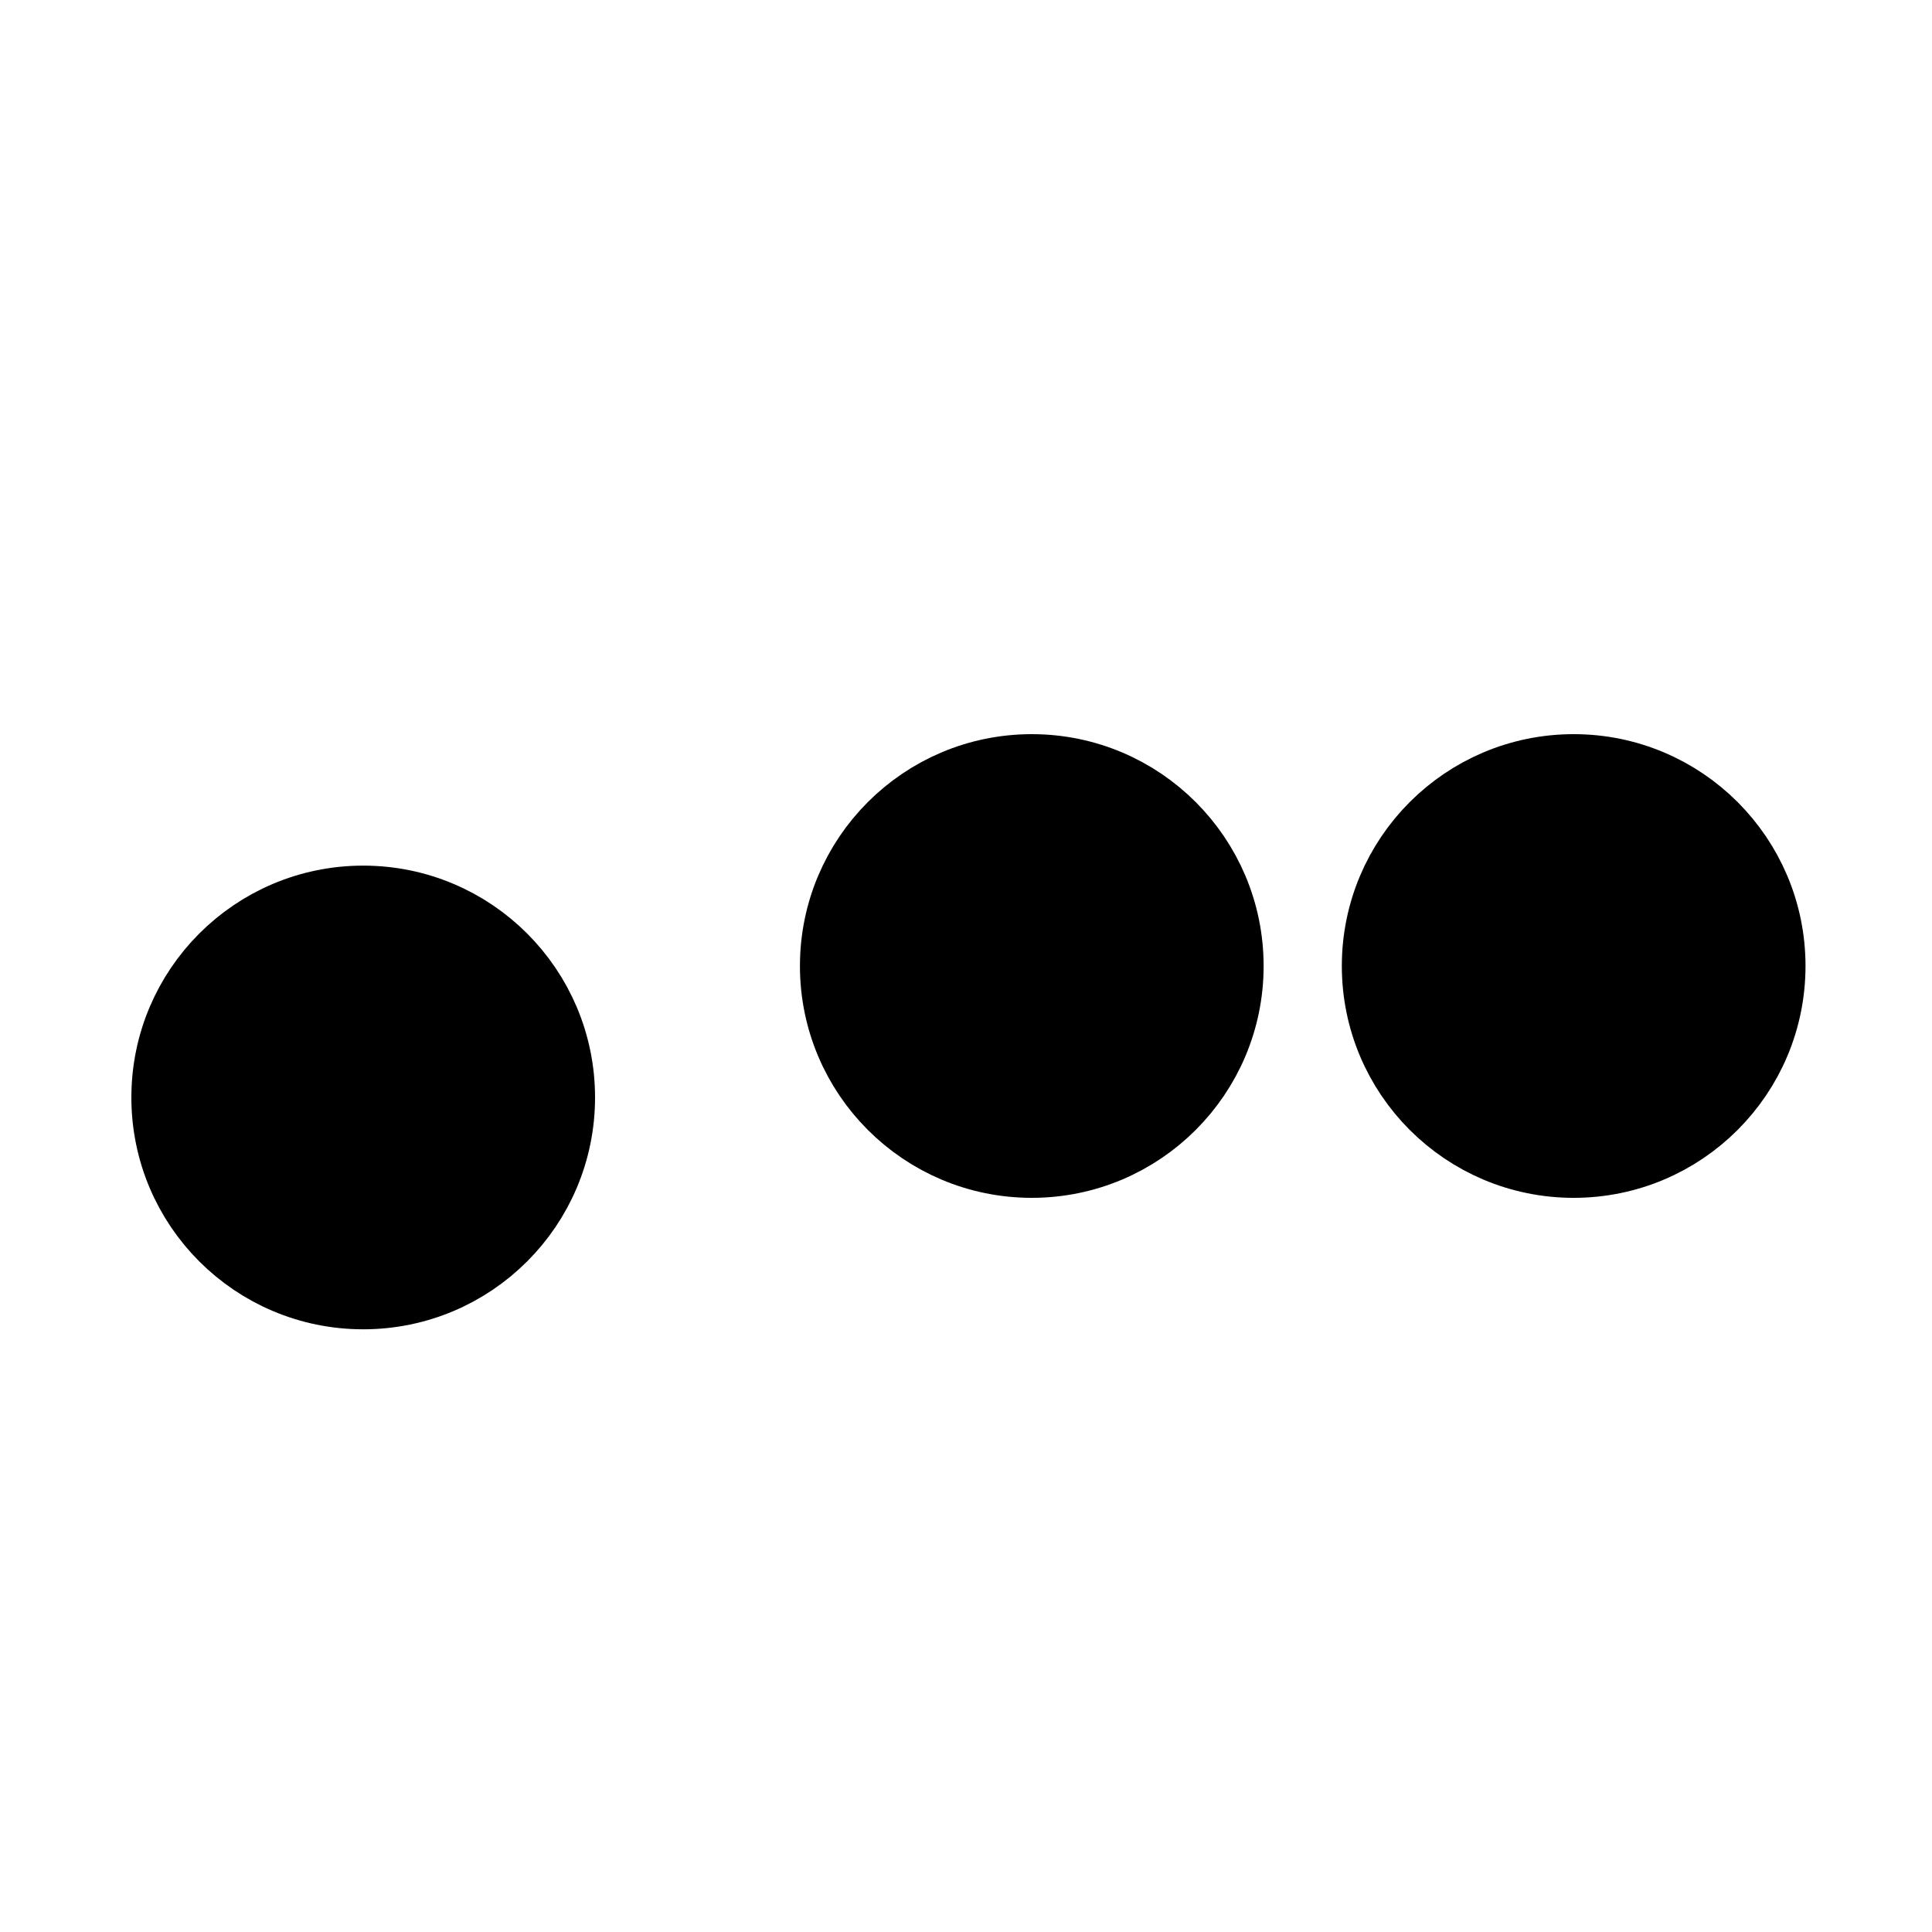
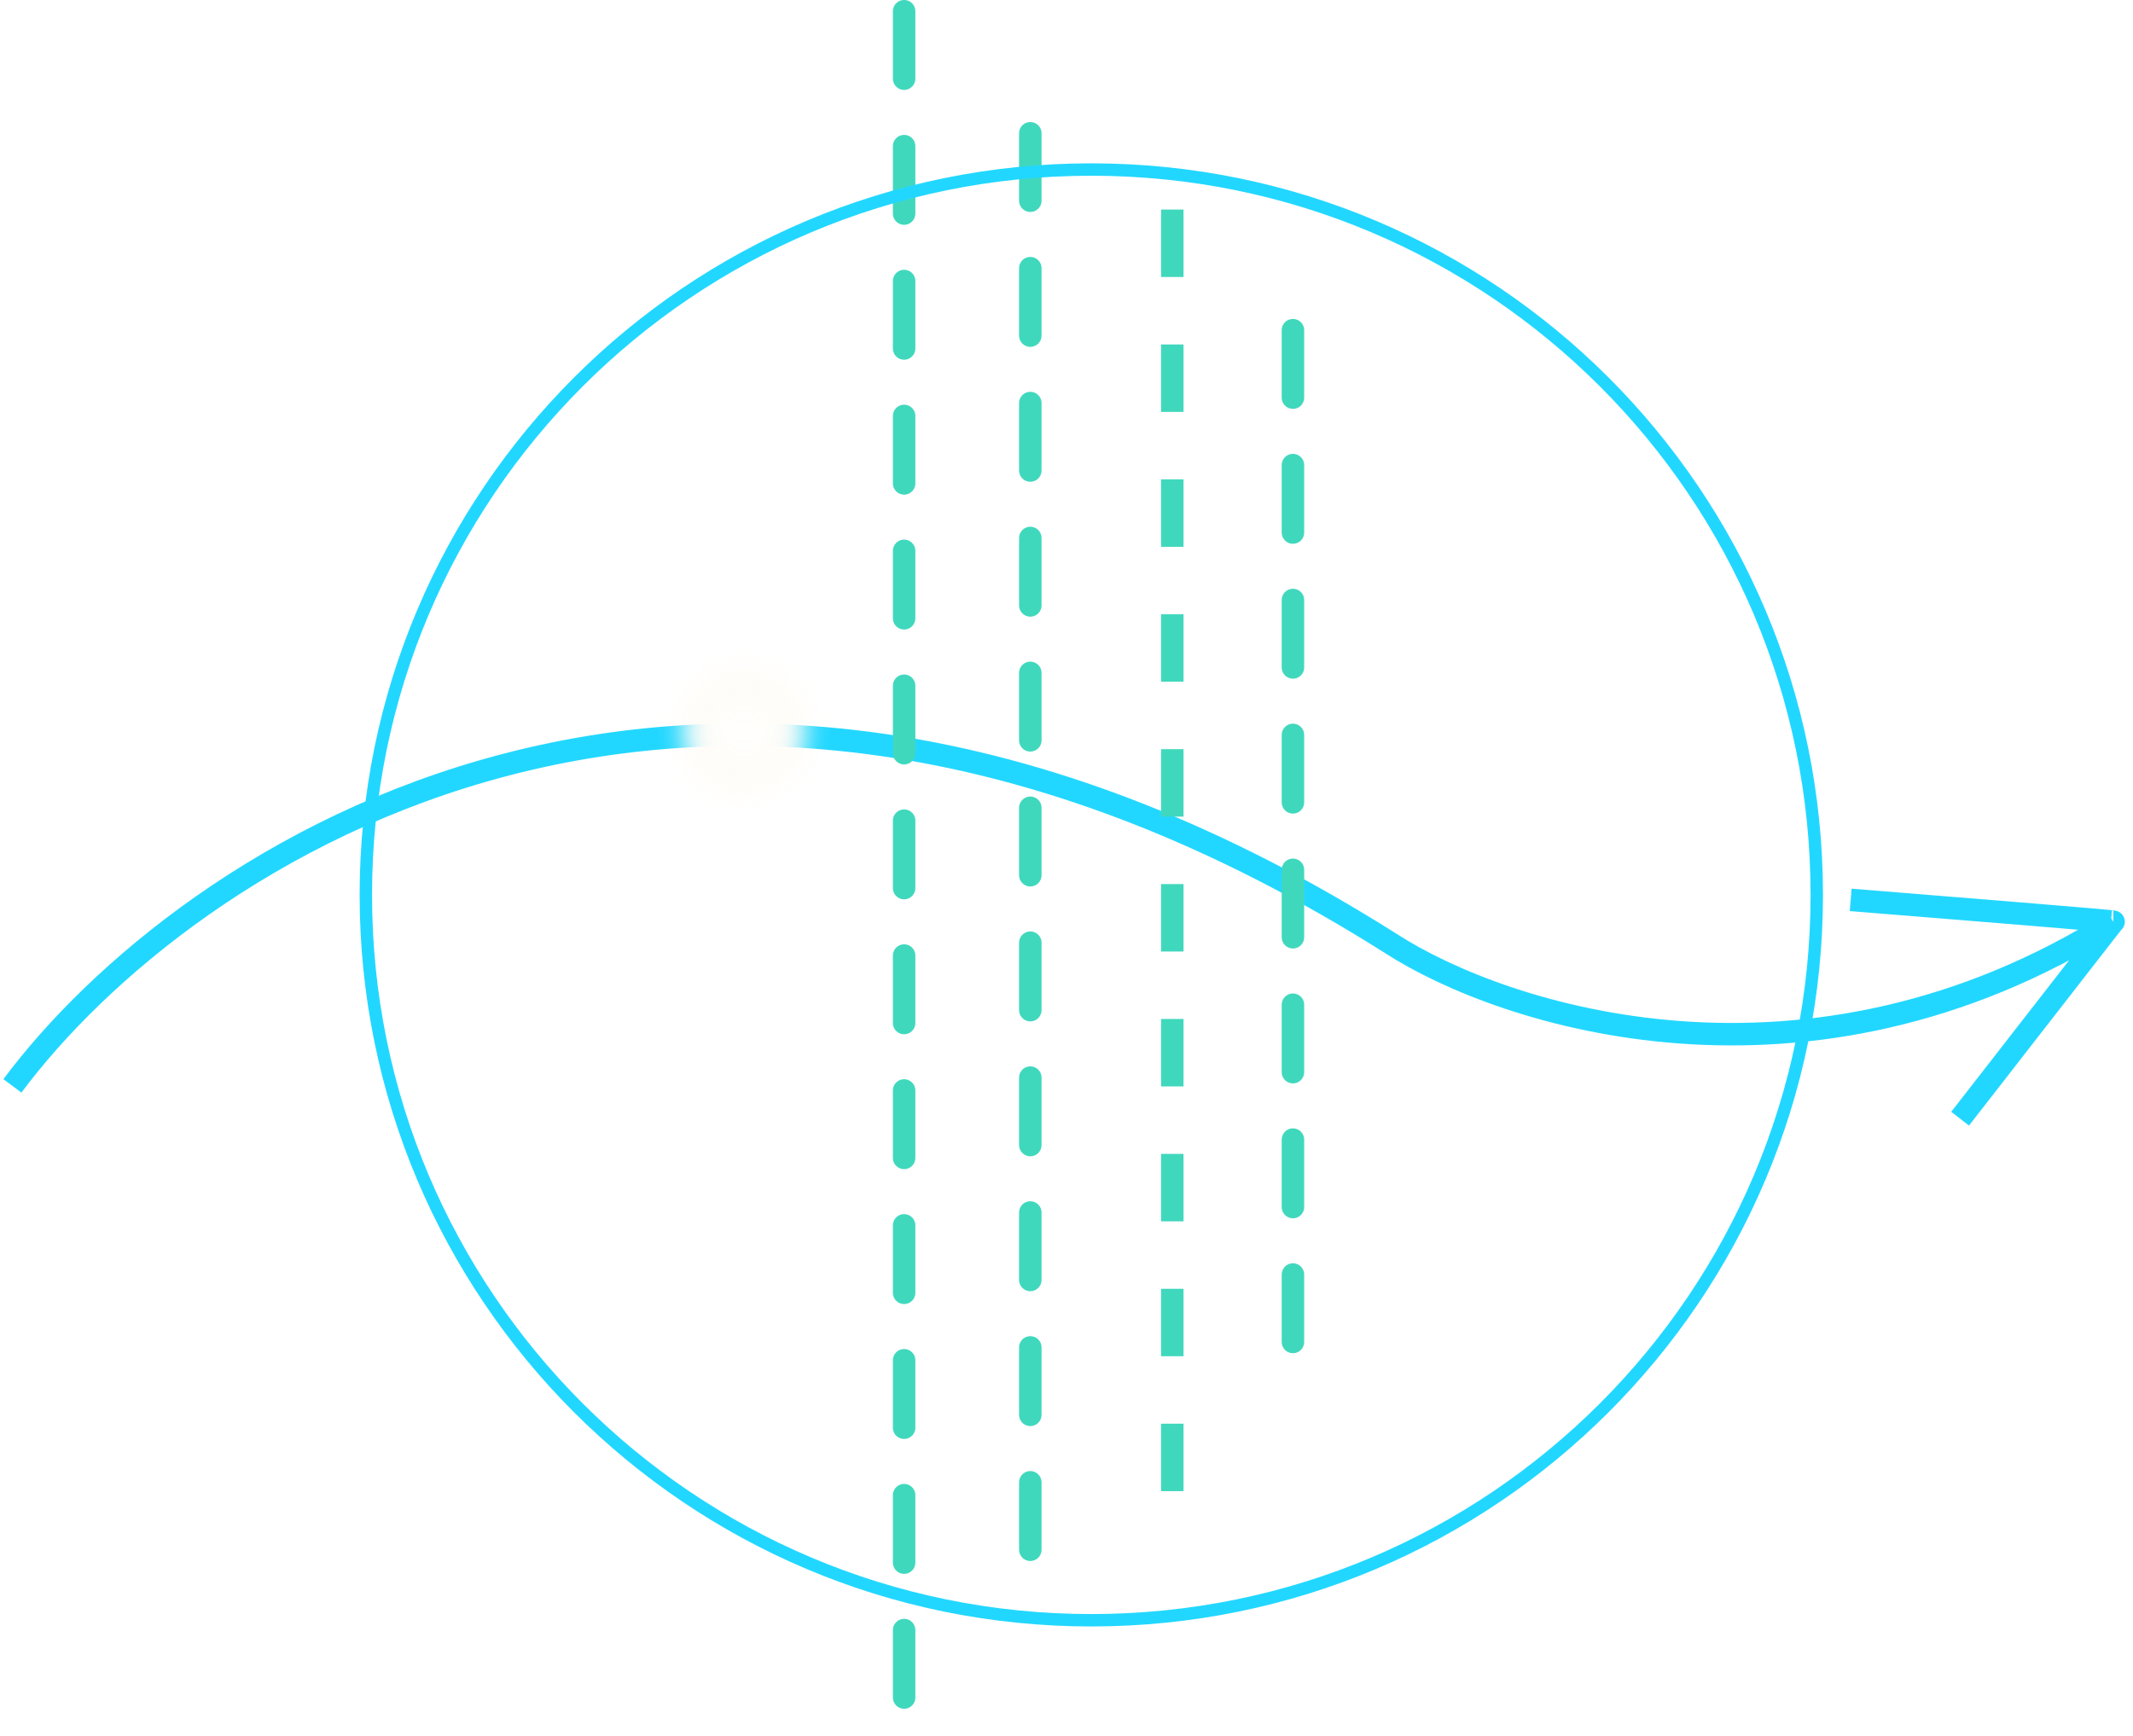
- <svg xmlns="http://www.w3.org/2000/svg" viewBox="0 0 50 50" width="50" height="50" preserveAspectRatio="xMidYMid meet" style="width: 100%; height: 100%; transform: translate3d(0px, 0px, 0px); content-visibility: visible;">
+ <svg xmlns="http://www.w3.org/2000/svg" width="172" height="140" viewBox="0 0 172 140" fill="none">
+   <path d="M1 87.575C14.823 69.046 56.412 40.81 112.176 76.105C121.294 81.987 145.706 89.869 170.412 74.34M170.412 74.34C171.118 74.34 156.588 73.163 149.235 72.575M170.412 74.34L158.059 90.222" stroke="#22D7FF" stroke-width="1.812" class="svg-elem-1" />
+   <line x1="72.906" y1="0.905" x2="72.906" y2="139.092" stroke="#40D8BD" stroke-width="1.812" stroke-linecap="round" stroke-dasharray="5.44 5.44" class="svg-elem-2" />
+   <line x1="83.082" y1="10.747" x2="83.082" y2="127.17" stroke="#40D8BD" stroke-width="1.812" stroke-linecap="round" stroke-dasharray="5.44 5.44" class="svg-elem-3" />
+   <path d="M94.53 16.9L94.53 122.782" stroke="#40D8BD" stroke-width="1.812" stroke-dasharray="5.44 5.44" class="svg-elem-4" />
+   <line x1="104.26" y1="26.629" x2="104.26" y2="113.052" stroke="#40D8BD" stroke-width="1.812" stroke-linecap="round" stroke-dasharray="5.44 5.44" class="svg-elem-5" />
+   <path d="M146.5 72.173C146.5 104.482 120.309 130.673 88 130.673C55.691 130.673 29.5 104.482 29.5 72.173C29.5 39.865 55.691 13.673 88 13.673C120.309 13.673 146.5 39.865 146.5 72.173Z" stroke="#22D7FF" class="svg-elem-6" />
+   <g filter="url(#filter0_f_1592_2489)">
+     <path d="M65 58.999C65 61.761 62.761 63.999 60 63.999C57.239 63.999 55 61.761 55 58.999C55 56.238 57.239 53.999 60 53.999C62.761 53.999 65 56.238 65 58.999Z" fill="url(#paint0_radial_1592_2489)" class="svg-elem-7" />
+     <path d="M65 58.999C65 61.761 62.761 63.999 60 63.999C57.239 63.999 55 61.761 55 58.999C55 56.238 57.239 53.999 60 53.999C62.761 53.999 65 56.238 65 58.999Z" fill="url(#paint1_radial_1592_2489)" class="svg-elem-8" />
+   </g>
  <defs>
-     <clipPath id="__lottie_element_10">
-       <rect width="50" height="50" x="0" y="0" />
-     </clipPath>
+     <filter id="filter0_f_1592_2489" x="53.104" y="52.104" width="13.791" height="13.791" filterUnits="userSpaceOnUse" color-interpolation-filters="sRGB">
+       <feFlood flood-opacity="0" result="BackgroundImageFix" />
+       <feBlend mode="normal" in="SourceGraphic" in2="BackgroundImageFix" result="shape" />
+       <feGaussianBlur stdDeviation="0.948" result="effect1_foregroundBlur_1592_2489" />
+     </filter>
+     <radialGradient id="paint0_radial_1592_2489" cx="0" cy="0" r="1" gradientUnits="userSpaceOnUse" gradientTransform="translate(60 58.9995) rotate(90) scale(25.625 25.625)">
+       <stop stop-color="white" />
+       <stop offset="1" stop-color="#FFEDCA" stop-opacity="0" />
+     </radialGradient>
+     <radialGradient id="paint1_radial_1592_2489" cx="0" cy="0" r="1" gradientUnits="userSpaceOnUse" gradientTransform="translate(60 58.9995) rotate(90) scale(25.625 25.625)">
+       <stop stop-color="white" />
+       <stop offset="1" stop-color="#FFEDCA" stop-opacity="0" />
+     </radialGradient>
  </defs>
-   <g clip-path="url(#__lottie_element_10)">
-     <g transform="matrix(1,0,0,1,17.70244,0)" opacity="1" style="display: block;">
-       <path fill="rgb(0,0,0)" fill-opacity="1" d=" M14,25 C14,22.24 11.76,20 9,20 C6.24,20 4,22.24 4,25 C4,27.76 6.24,30 9,30 C11.76,30 14,27.76 14,25z" />
-       <g opacity="1" transform="matrix(1,0,0,1,25,25)">
-         <path stroke-linecap="butt" stroke-linejoin="miter" fill-opacity="0" stroke-miterlimit="10" stroke="rgb(0,0,0)" stroke-opacity="1" stroke-width="2" d=" M-11,0 C-11,-2.761 -13.239,-5 -16,-5 C-18.761,-5 -21,-2.761 -21,0 C-21,2.762 -18.761,5 -16,5 C-13.239,5 -11,2.762 -11,0z" />
-       </g>
-     </g>
-     <g transform="matrix(1,0,0,1,15.72652,0)" opacity="1" style="display: block;">
-       <path fill="rgb(0,0,0)" fill-opacity="1" d=" M30,25 C30,22.24 27.76,20 25,20 C22.24,20 20,22.24 20,25 C20,27.76 22.24,30 25,30 C27.76,30 30,27.76 30,25z" />
-       <g opacity="1" transform="matrix(1,0,0,1,25,25)">
-         <path stroke-linecap="butt" stroke-linejoin="miter" fill-opacity="0" stroke-miterlimit="10" stroke="rgb(0,0,0)" stroke-opacity="1" stroke-width="2" d=" M5,0 C5,-2.761 2.762,-5 0,-5 C-2.761,-5 -5,-2.761 -5,0 C-5,2.762 -2.761,5 0,5 C2.762,5 5,2.762 5,0z" />
-       </g>
-     </g>
-     <g transform="matrix(1,0,0,1,-31.60013,3.402292)" opacity="1" style="display: block;">
-       <path fill="rgb(0,0,0)" fill-opacity="1" d=" M46,25 C46,22.24 43.76,20 41,20 C38.24,20 36,22.24 36,25 C36,27.76 38.24,30 41,30 C43.76,30 46,27.76 46,25z" />
-       <g opacity="1" transform="matrix(1,0,0,1,25,25)">
-         <path stroke-linecap="butt" stroke-linejoin="miter" fill-opacity="0" stroke-miterlimit="10" stroke="rgb(0,0,0)" stroke-opacity="1" stroke-width="2" d=" M21,0 C21,-2.761 18.762,-5 16,-5 C13.238,-5 11,-2.761 11,0 C11,2.762 13.238,5 16,5 C18.762,5 21,2.762 21,0z" />
-       </g>
-     </g>
-   </g>
</svg>
